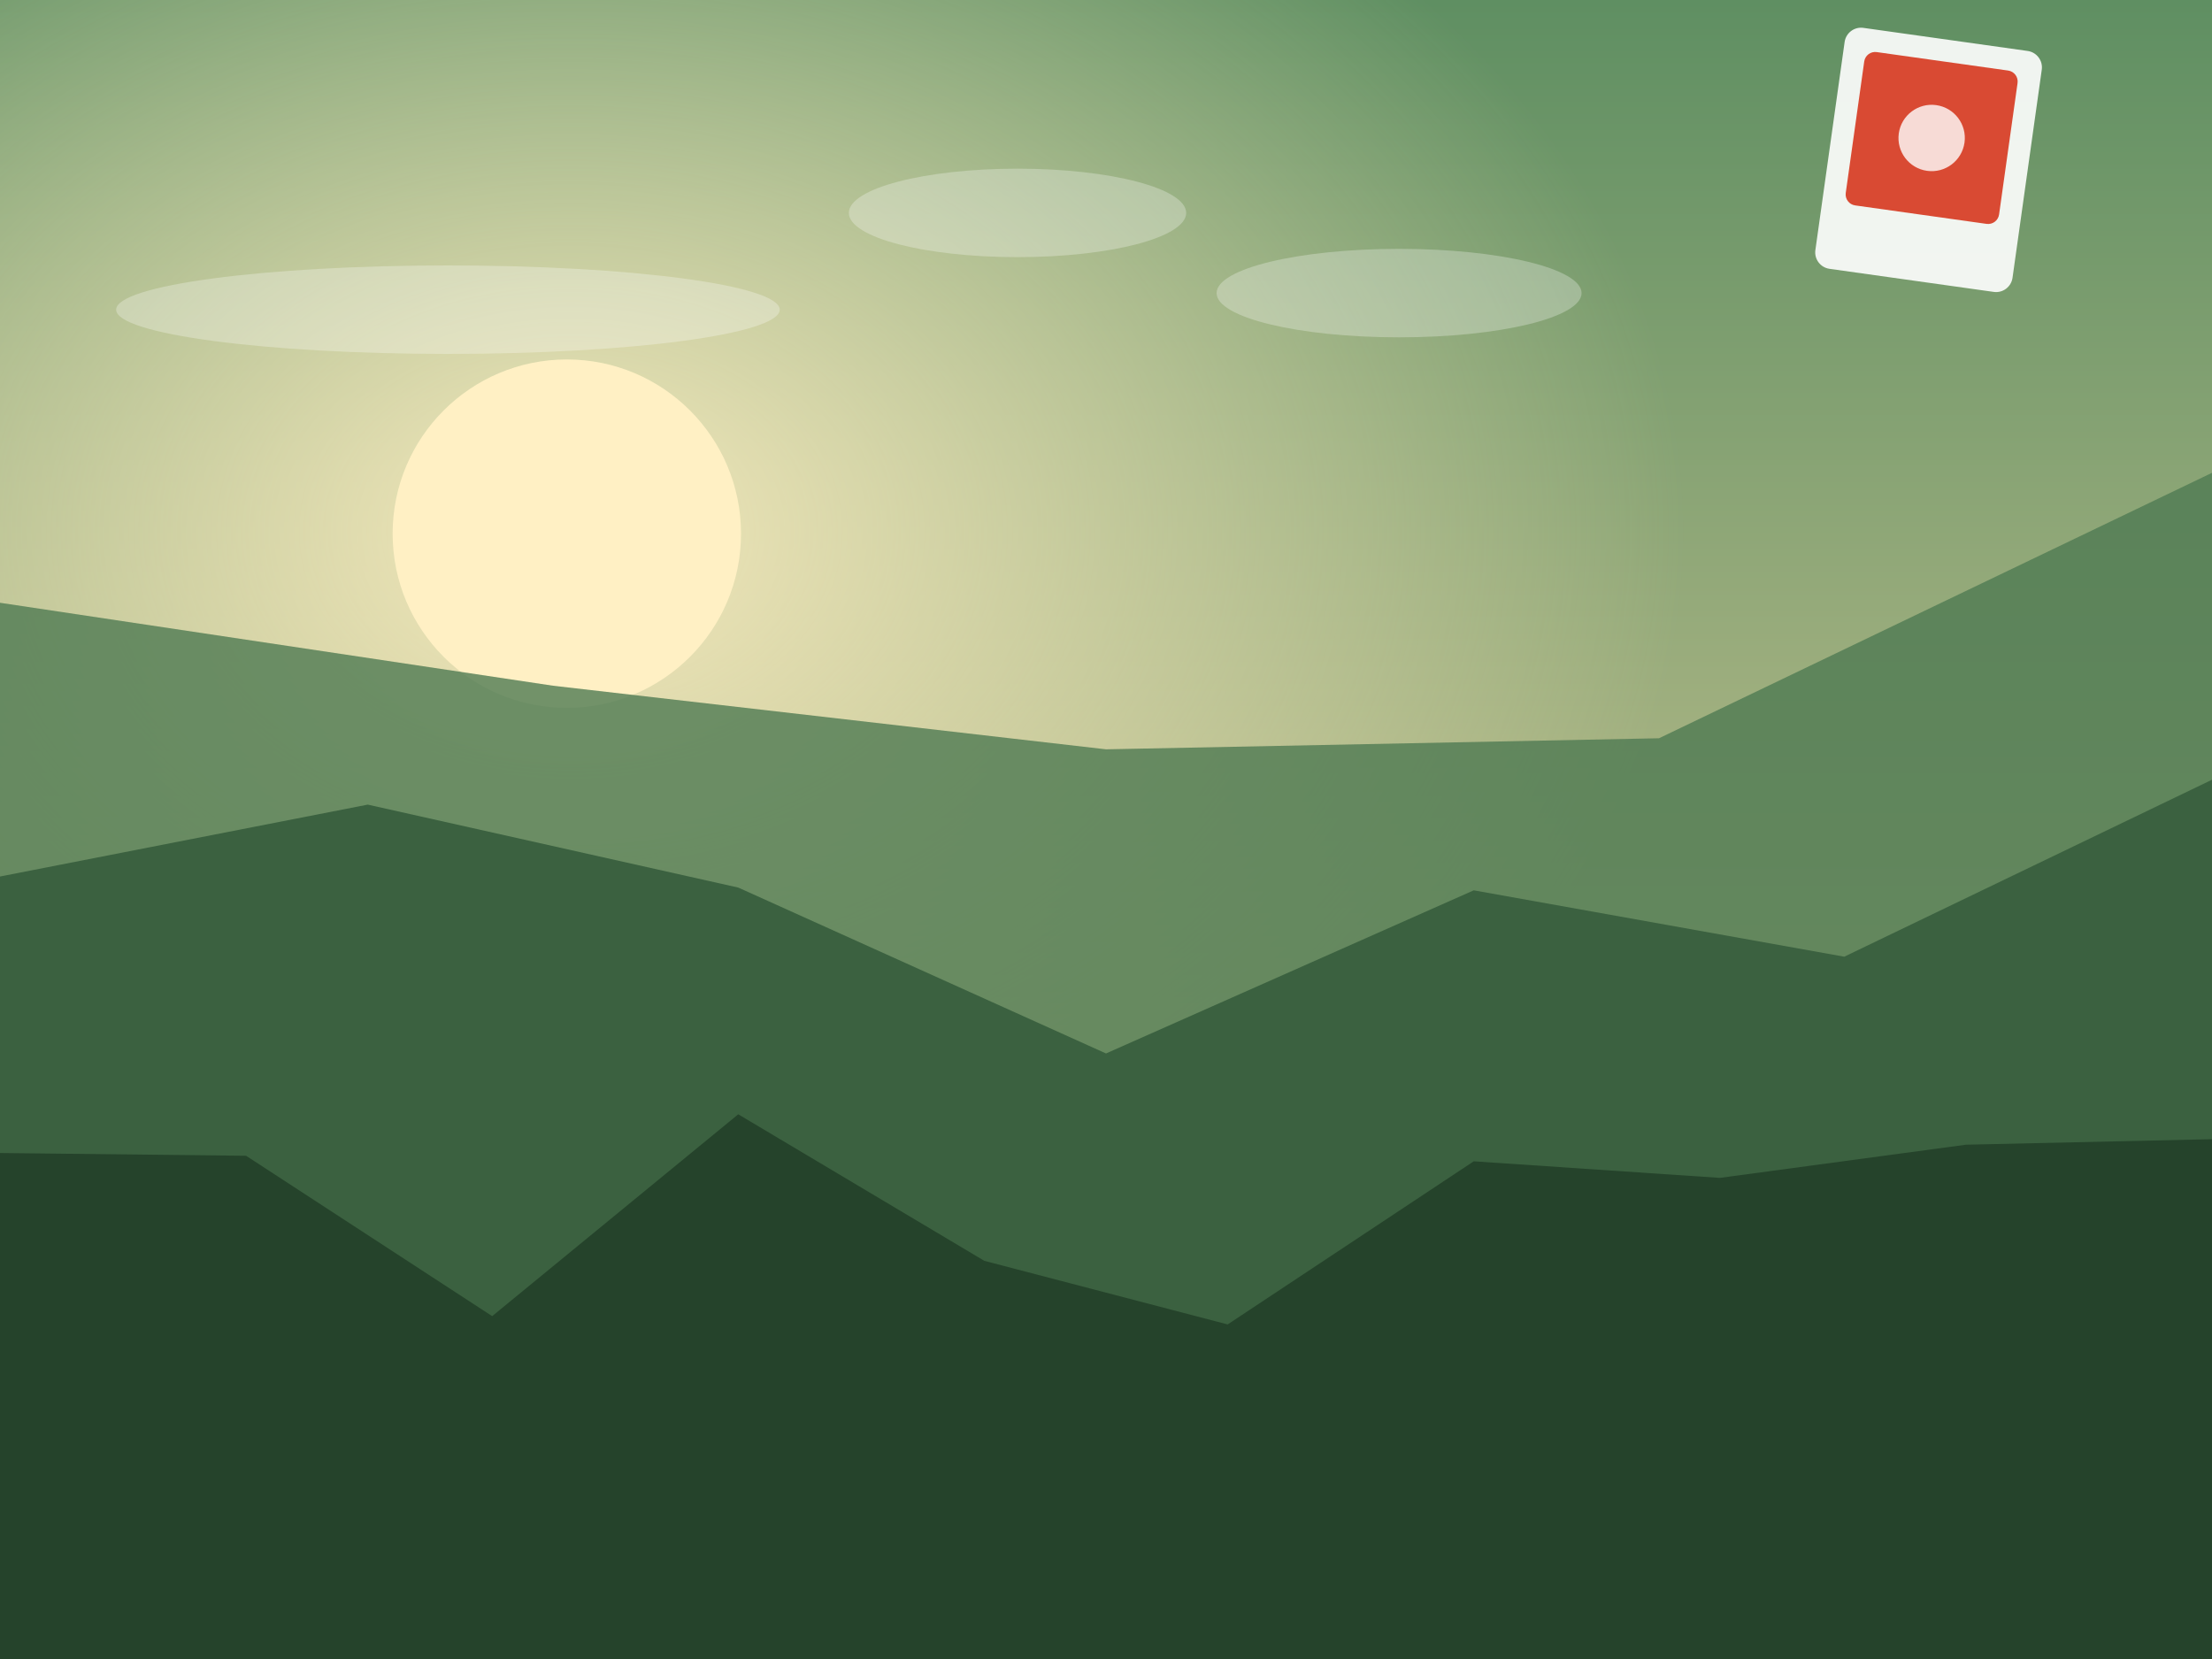
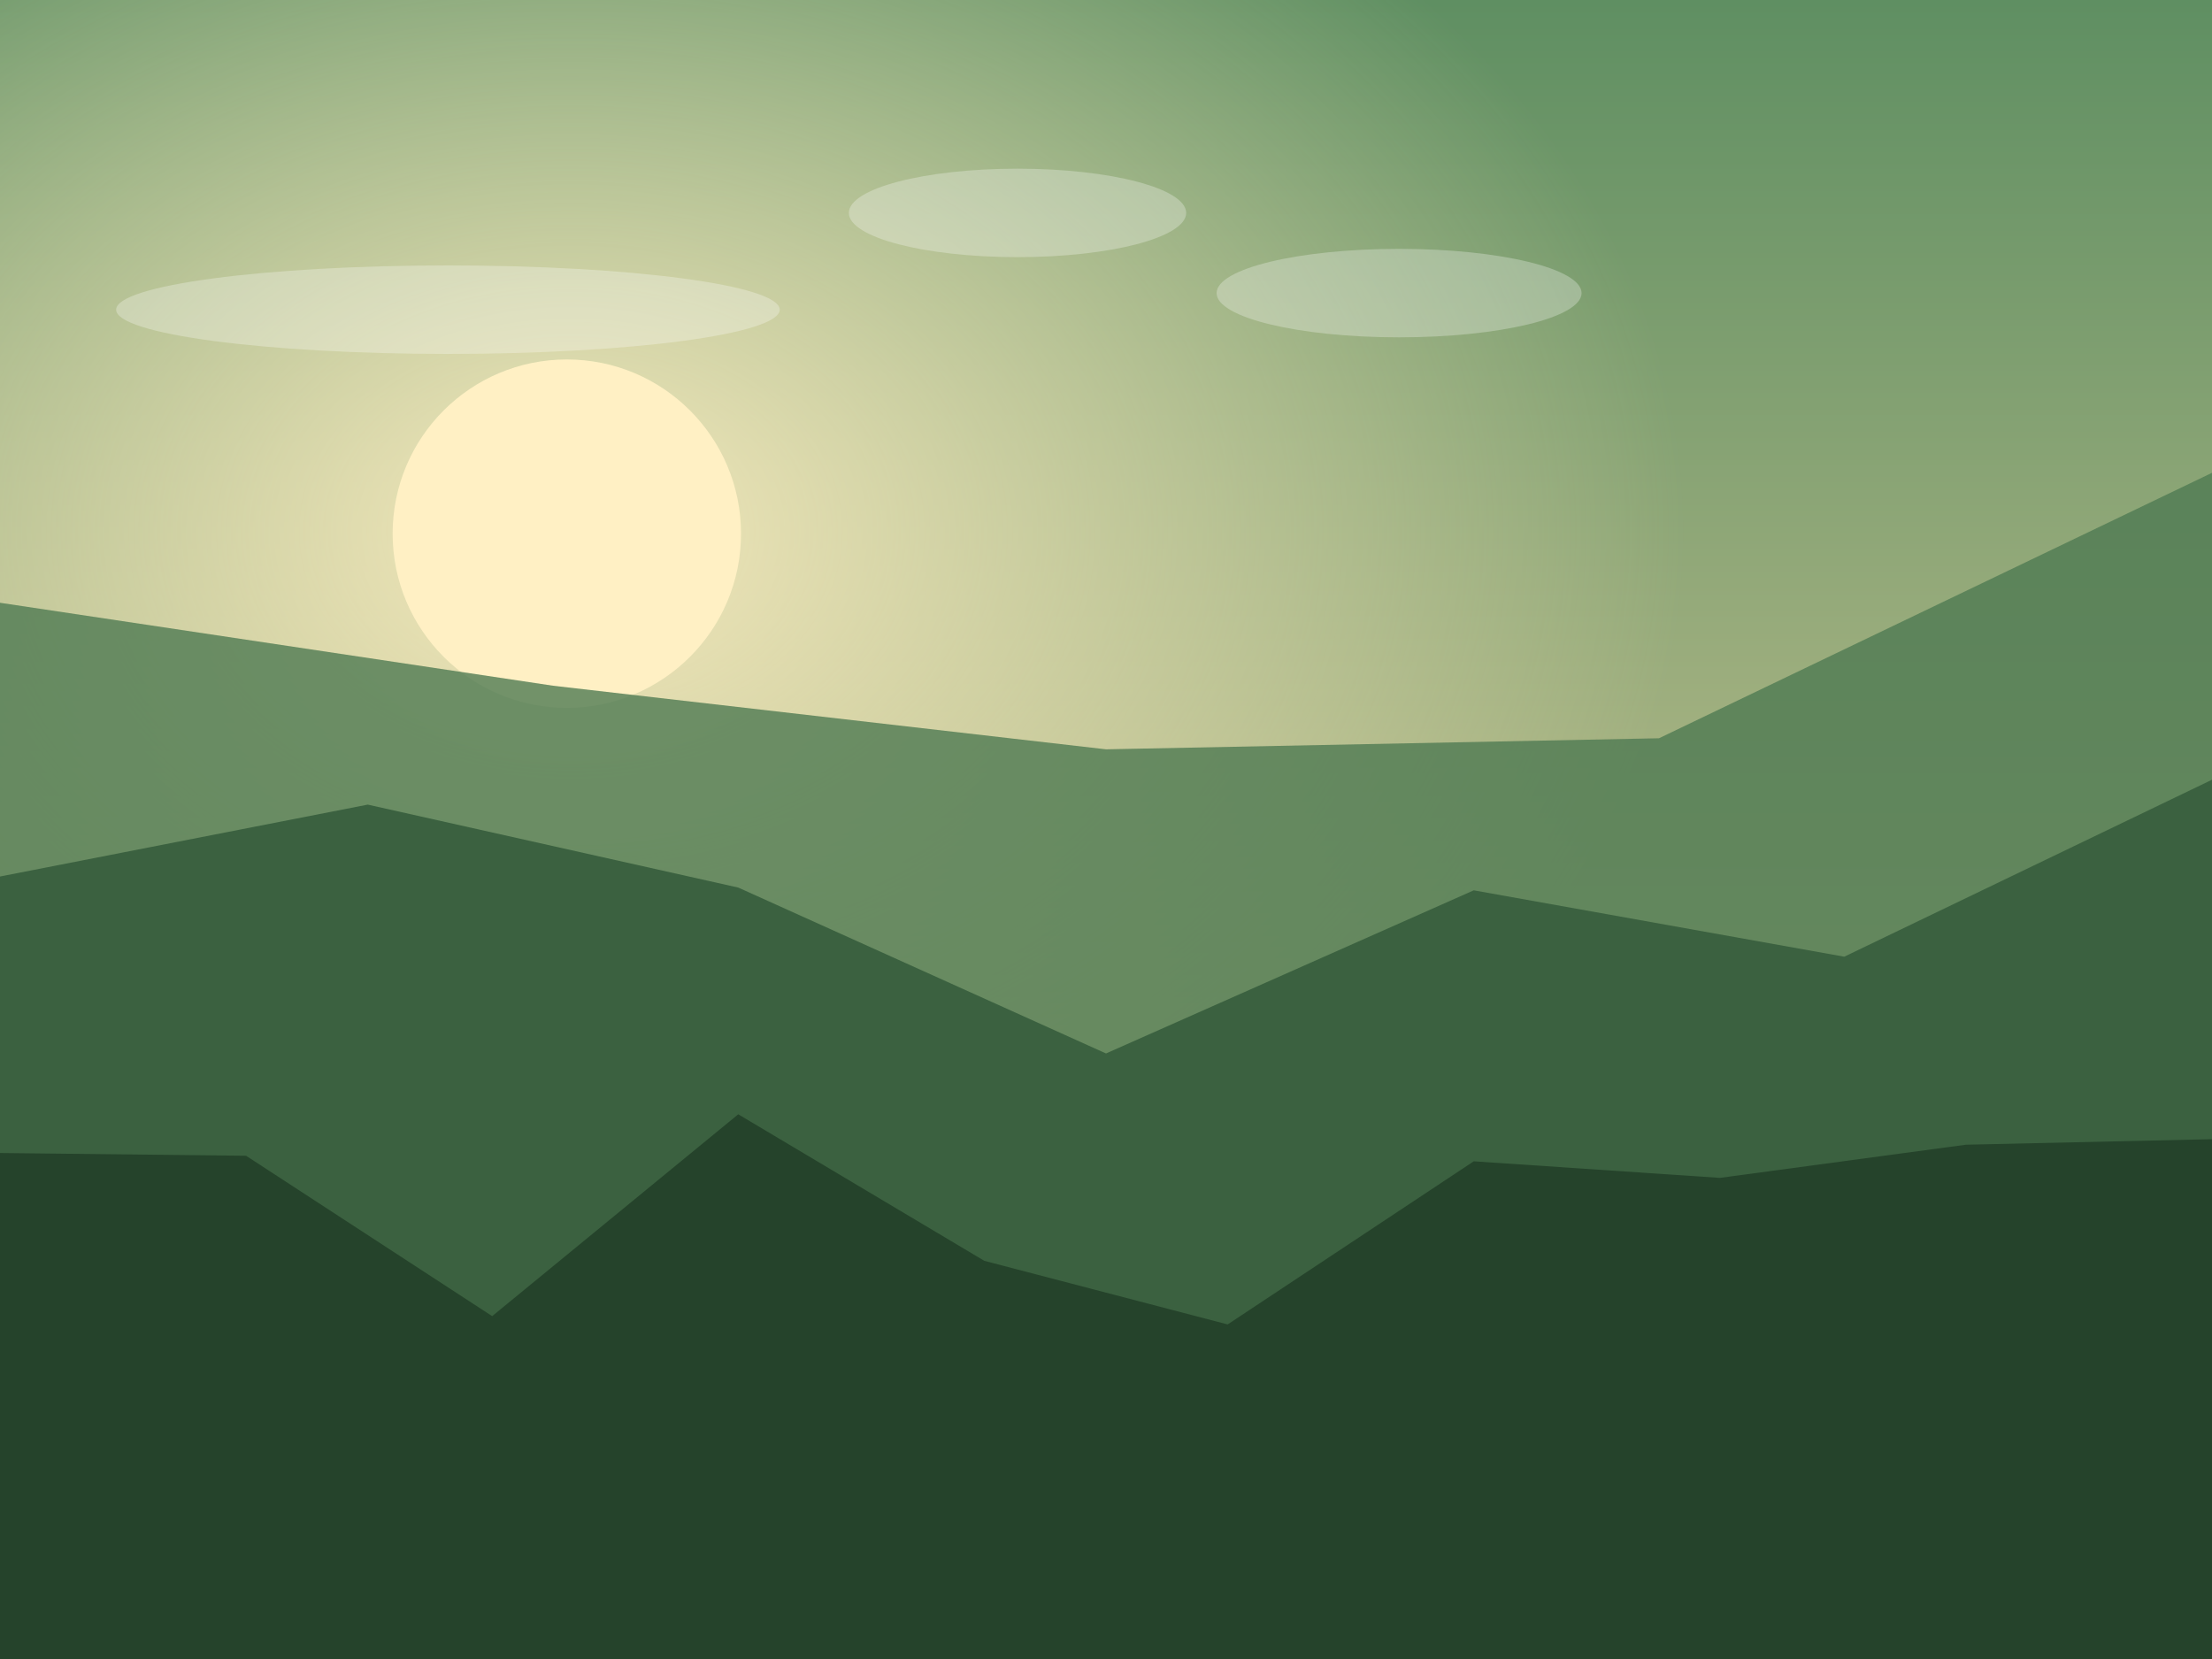
<svg xmlns="http://www.w3.org/2000/svg" viewBox="0 0 800 600" preserveAspectRatio="xMidYMid slice" role="img" aria-label="chiangmai postcard illustration">
  <defs>
    <linearGradient id="s" x1="0" y1="0" x2="0" y2="1">
      <stop offset="0" stop-color="#5f8f62" />
      <stop offset="1" stop-color="#f3d9a4" />
    </linearGradient>
    <radialGradient id="g" cx="0.26" cy="0.32" r="0.5">
      <stop offset="0" stop-color="#fff0c4" stop-opacity="0.9" />
      <stop offset="1" stop-color="#fff0c4" stop-opacity="0" />
    </radialGradient>
  </defs>
  <rect width="800" height="600" fill="url(#s)" />
  <rect width="800" height="600" fill="url(#g)" />
  <circle cx="205" cy="193" r="63" fill="#fff0c4" />
  <ellipse cx="368" cy="77" rx="61" ry="16" fill="#fff" opacity="0.28" />
  <ellipse cx="162" cy="112" rx="120" ry="16" fill="#fff" opacity="0.28" />
  <ellipse cx="506" cy="106" rx="66" ry="16" fill="#fff" opacity="0.28" />
  <path d="M0 600 L0 218 L0 218 L200 248 L400 271 L600 267 L800 171 L800 600 Z" fill="#4f7a52" opacity="0.8" />
  <path d="M0 600 L0 317 L0 317 L133 291 L267 321 L400 381 L533 322 L667 346 L800 282 L800 600 Z" fill="#3b6140" />
  <path d="M0 600 L0 417 L0 417 L89 418 L178 476 L267 403 L356 456 L444 479 L533 420 L622 426 L711 414 L800 412 L800 600 Z" fill="#25432b" />
-   <g transform="translate(700 40) rotate(8)">
-     <rect x="-36" y="-26" width="72" height="88" rx="6" fill="#fff" opacity="0.9" />
-     <rect x="-28" y="-18" width="56" height="56" rx="4" fill="#d94a33" />
-     <circle cx="0" cy="10" r="12" fill="#fff" opacity="0.8" />
-   </g>
</svg>
